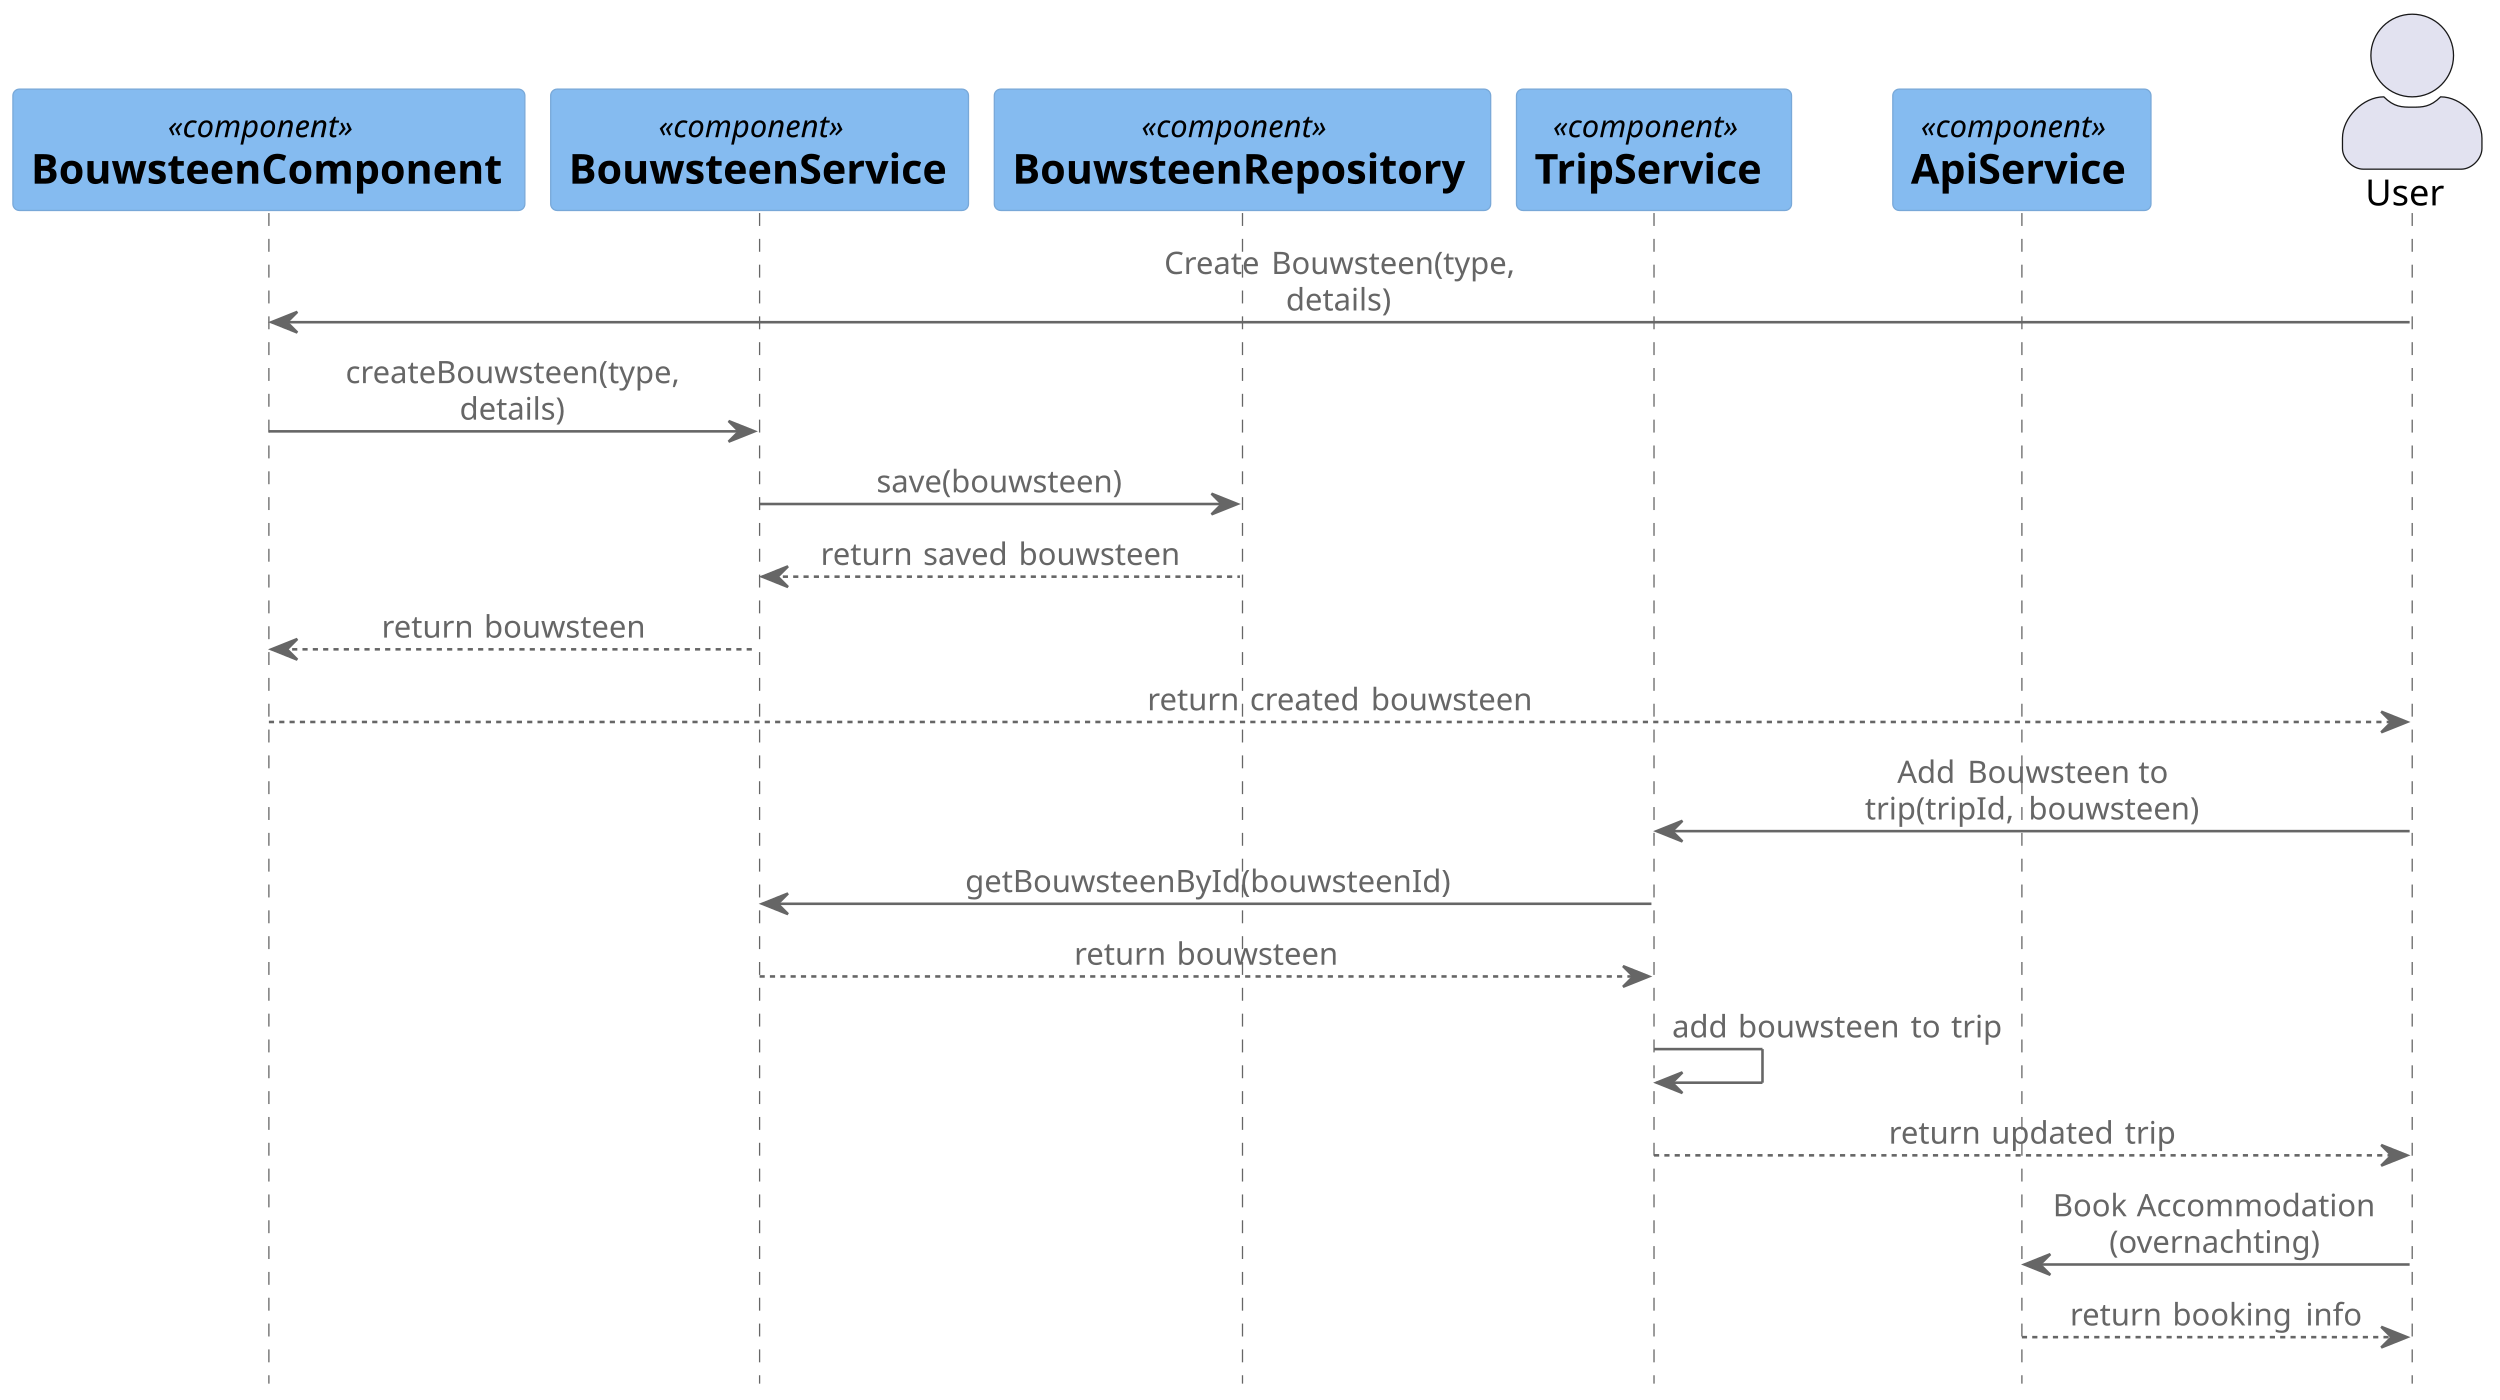
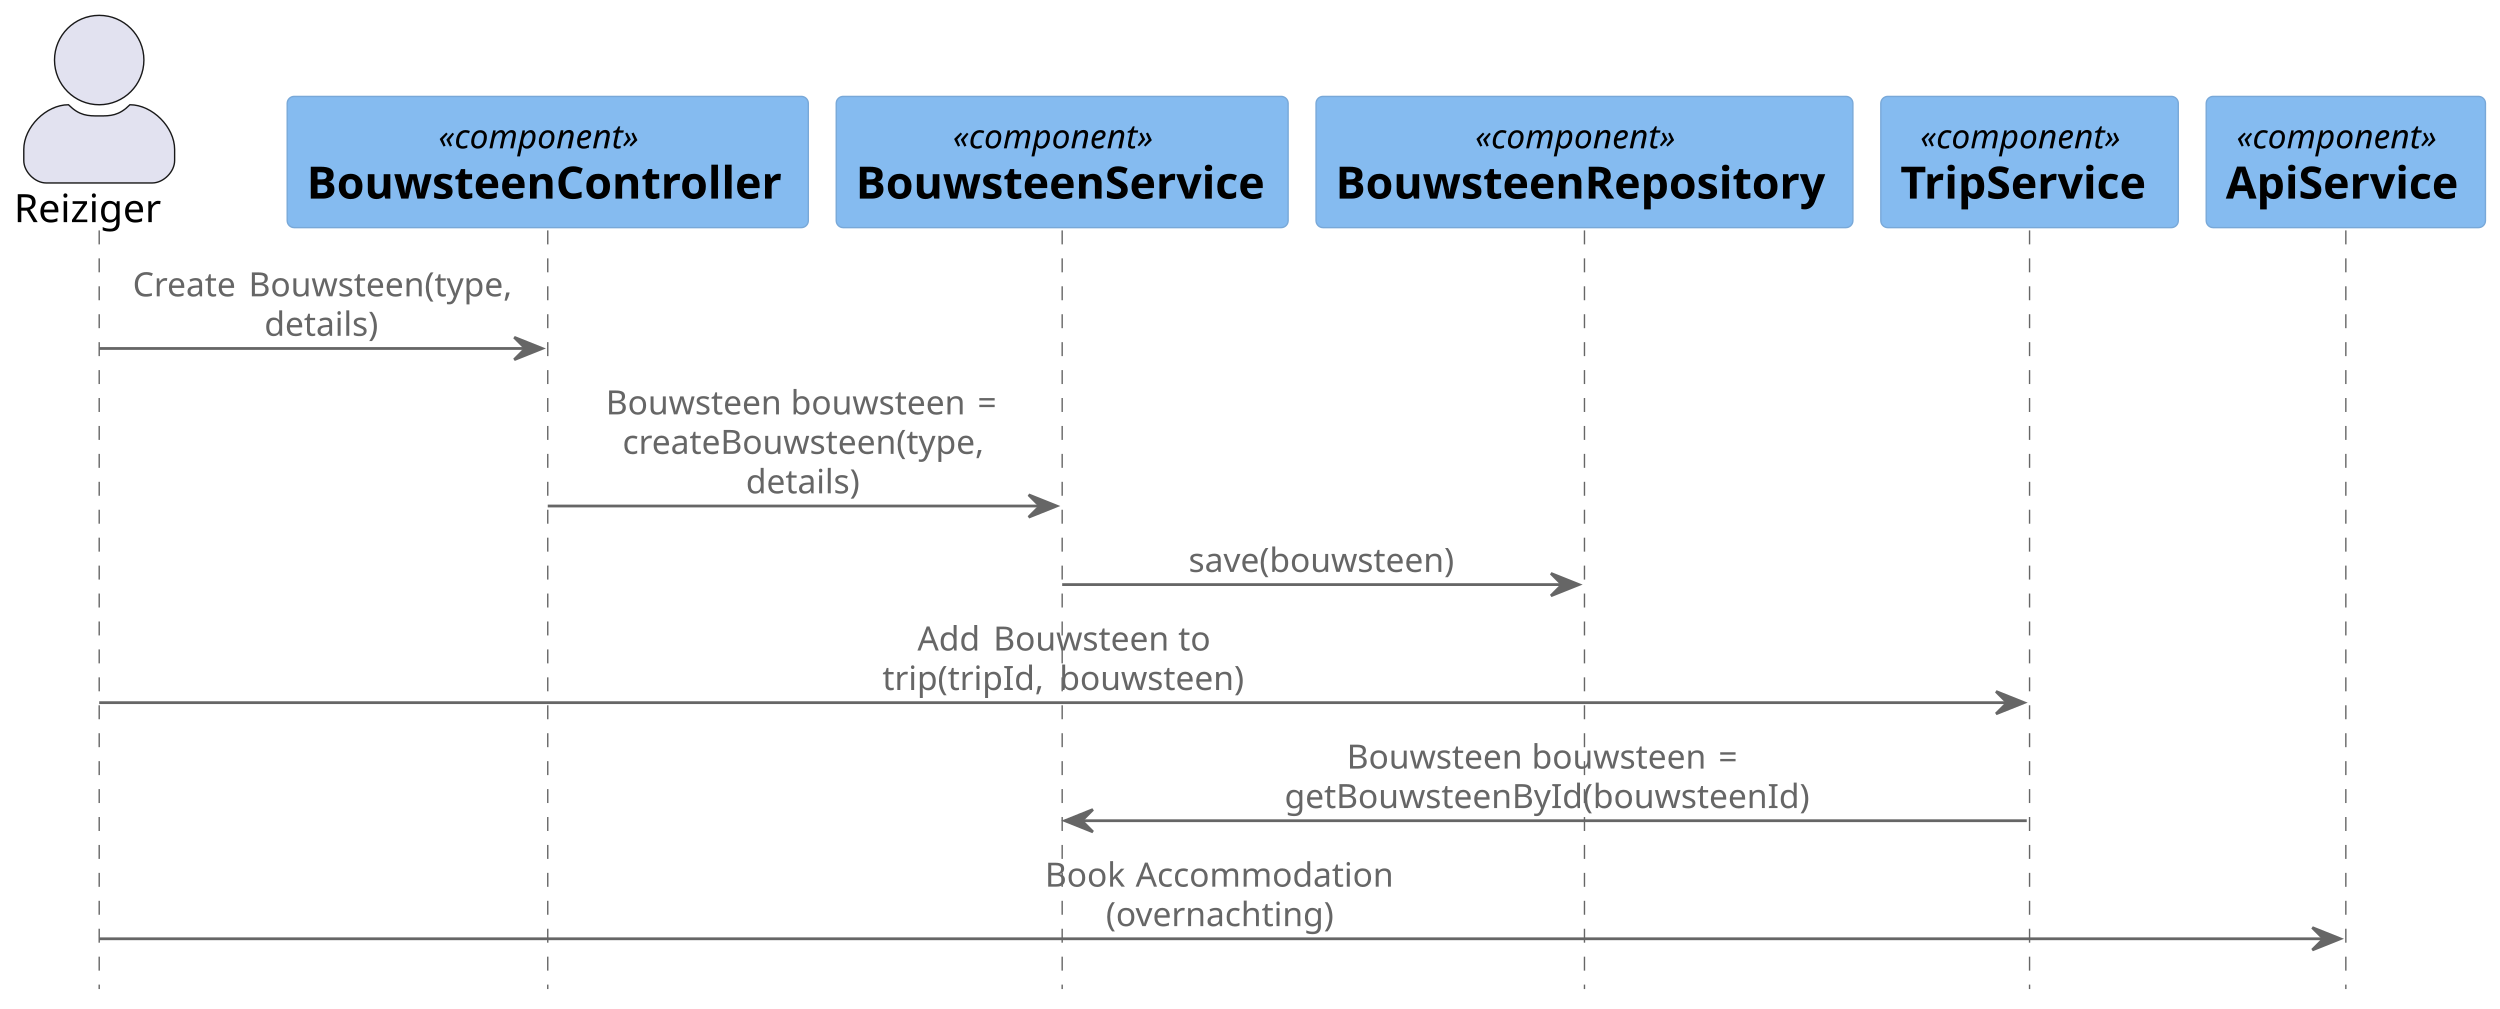
- <svg xmlns="http://www.w3.org/2000/svg" contentStyleType="text/css" height="542px" preserveAspectRatio="none" style="width:968px;height:542px;background:#FFFFFF;" version="1.1" viewBox="0 0 968 542" width="968px" zoomAndPan="magnify">
+ <svg xmlns="http://www.w3.org/2000/svg" contentStyleType="text/css" height="361px" preserveAspectRatio="none" style="width:895px;height:361px;background:#FFFFFF;" version="1.1" viewBox="0 0 895 361" width="895px" zoomAndPan="magnify">
  <defs />
  <g>
-     <line style="stroke:#666666;stroke-width:0.5;stroke-dasharray:5.0,5.0;" x1="104.113" x2="104.113" y1="82.488" y2="535.746" />
-     <line style="stroke:#666666;stroke-width:0.5;stroke-dasharray:5.0,5.0;" x1="294.113" x2="294.113" y1="82.488" y2="535.746" />
-     <line style="stroke:#666666;stroke-width:0.5;stroke-dasharray:5.0,5.0;" x1="481.094" x2="481.094" y1="82.488" y2="535.746" />
-     <line style="stroke:#666666;stroke-width:0.5;stroke-dasharray:5.0,5.0;" x1="640.434" x2="640.434" y1="82.488" y2="535.746" />
-     <line style="stroke:#666666;stroke-width:0.5;stroke-dasharray:5.0,5.0;" x1="782.877" x2="782.877" y1="82.488" y2="535.746" />
-     <line style="stroke:#666666;stroke-width:0.5;stroke-dasharray:5.0,5.0;" x1="934.008" x2="934.008" y1="82.488" y2="535.746" />
-     <rect fill="#85BBF0" height="46.977" rx="2.5" ry="2.5" style="stroke:#78A8D8;stroke-width:0.5;" width="198.227" x="5" y="34.512" />
-     <text fill="#000000" font-family="sans-serif" font-size="12" font-style="italic" lengthAdjust="spacing" textLength="78.287" x="64.97" y="53.113">«component»</text>
-     <text fill="#000000" font-family="sans-serif" font-size="16" font-weight="bold" lengthAdjust="spacing" textLength="184.227" x="12" y="71.113">BouwsteenComponent</text>
-     <rect fill="#85BBF0" height="46.977" rx="2.5" ry="2.5" style="stroke:#78A8D8;stroke-width:0.5;" width="161.773" x="213.227" y="34.512" />
-     <text fill="#000000" font-family="sans-serif" font-size="12" font-style="italic" lengthAdjust="spacing" textLength="78.287" x="254.97" y="53.113">«component»</text>
-     <text fill="#000000" font-family="sans-serif" font-size="16" font-weight="bold" lengthAdjust="spacing" textLength="147.773" x="220.227" y="71.113">BouwsteenService</text>
-     <rect fill="#85BBF0" height="46.977" rx="2.5" ry="2.5" style="stroke:#78A8D8;stroke-width:0.5;" width="192.188" x="385" y="34.512" />
-     <text fill="#000000" font-family="sans-serif" font-size="12" font-style="italic" lengthAdjust="spacing" textLength="78.287" x="441.95" y="53.113">«component»</text>
-     <text fill="#000000" font-family="sans-serif" font-size="16" font-weight="bold" lengthAdjust="spacing" textLength="178.188" x="392" y="71.113">BouwsteenRepository</text>
-     <rect fill="#85BBF0" height="46.977" rx="2.5" ry="2.5" style="stroke:#78A8D8;stroke-width:0.5;" width="106.492" x="587.188" y="34.512" />
-     <text fill="#000000" font-family="sans-serif" font-size="12" font-style="italic" lengthAdjust="spacing" textLength="78.287" x="601.29" y="53.113">«component»</text>
-     <text fill="#000000" font-family="sans-serif" font-size="16" font-weight="bold" lengthAdjust="spacing" textLength="92.492" x="594.188" y="71.113">TripService</text>
-     <rect fill="#85BBF0" height="46.977" rx="2.5" ry="2.5" style="stroke:#78A8D8;stroke-width:0.5;" width="99.961" x="732.896" y="34.512" />
-     <text fill="#000000" font-family="sans-serif" font-size="12" font-style="italic" lengthAdjust="spacing" textLength="78.287" x="743.733" y="53.113">«component»</text>
-     <text fill="#000000" font-family="sans-serif" font-size="16" font-weight="bold" lengthAdjust="spacing" textLength="85.961" x="739.896" y="71.113">ApiService</text>
-     <text fill="#000000" font-family="sans-serif" font-size="14" lengthAdjust="spacing" textLength="30.365" x="915.825" y="79.535">User</text>
-     <ellipse cx="934.008" cy="21.5" fill="#E2E2F0" rx="16" ry="16" style="stroke:#181818;stroke-width:0.5;" />
-     <path d="M934.008,41.5 C938.008,41.5 941.008,41.5 945.008,37.5 C953.008,37.5 961.008,45.5 961.008,53.5 L961.008,57.5 C961.008,61.5 957.008,65.5 953.008,65.5 L915.008,65.5 C911.008,65.5 907.008,61.5 907.008,57.5 L907.008,53.5 C907.008,45.5 915.008,37.5 923.008,37.5 C927.008,41.5 930.008,41.5 934.008,41.5 " fill="#E2E2F0" style="stroke:#181818;stroke-width:0.5;" />
-     <polygon fill="#666666" points="115.113,120.754,105.113,124.754,115.113,128.754,111.113,124.754" style="stroke:#666666;stroke-width:1.0;" />
-     <line style="stroke:#666666;stroke-width:1.0;" x1="109.113" x2="933.008" y1="124.754" y2="124.754" />
-     <text fill="#666666" font-family="sans-serif" font-size="12" lengthAdjust="spacing" textLength="37.699" x="450.769" y="106.09">Create</text>
-     <text fill="#666666" font-family="sans-serif" font-size="12" lengthAdjust="spacing" textLength="3.797" x="488.469" y="106.09"> </text>
-     <text fill="#666666" font-family="sans-serif" font-size="12" lengthAdjust="spacing" textLength="95.086" x="492.266" y="106.09">Bouwsteen(type,</text>
-     <text fill="#666666" font-family="sans-serif" font-size="12" lengthAdjust="spacing" textLength="42.31" x="497.905" y="120.223">details)</text>
-     <polygon fill="#666666" points="282.113,163.019,292.113,167.019,282.113,171.019,286.113,167.019" style="stroke:#666666;stroke-width:1.0;" />
-     <line style="stroke:#666666;stroke-width:1.0;" x1="104.113" x2="288.113" y1="167.019" y2="167.019" />
-     <text fill="#666666" font-family="sans-serif" font-size="12" lengthAdjust="spacing" textLength="130.629" x="133.799" y="148.356">createBouwsteen(type,</text>
-     <text fill="#666666" font-family="sans-serif" font-size="12" lengthAdjust="spacing" textLength="42.31" x="177.958" y="162.488">details)</text>
-     <polygon fill="#666666" points="469.094,191.152,479.094,195.152,469.094,199.152,473.094,195.152" style="stroke:#666666;stroke-width:1.0;" />
-     <line style="stroke:#666666;stroke-width:1.0;" x1="294.113" x2="475.094" y1="195.152" y2="195.152" />
-     <text fill="#666666" font-family="sans-serif" font-size="12" lengthAdjust="spacing" textLength="96.486" x="339.36" y="190.621">save(bouwsteen)</text>
-     <polygon fill="#666666" points="305.113,219.285,295.113,223.285,305.113,227.285,301.113,223.285" style="stroke:#666666;stroke-width:1.0;" />
-     <line style="stroke:#666666;stroke-width:1.0;stroke-dasharray:2.0,2.0;" x1="299.113" x2="480.094" y1="223.285" y2="223.285" />
-     <text fill="#666666" font-family="sans-serif" font-size="12" lengthAdjust="spacing" textLength="35.889" x="317.745" y="218.754">return</text>
-     <text fill="#666666" font-family="sans-serif" font-size="12" lengthAdjust="spacing" textLength="3.797" x="353.634" y="218.754"> </text>
-     <text fill="#666666" font-family="sans-serif" font-size="12" lengthAdjust="spacing" textLength="33.193" x="357.431" y="218.754">saved</text>
-     <text fill="#666666" font-family="sans-serif" font-size="12" lengthAdjust="spacing" textLength="3.797" x="390.624" y="218.754"> </text>
-     <text fill="#666666" font-family="sans-serif" font-size="12" lengthAdjust="spacing" textLength="63.041" x="394.421" y="218.754">bouwsteen</text>
-     <polygon fill="#666666" points="115.113,247.418,105.113,251.418,115.113,255.418,111.113,251.418" style="stroke:#666666;stroke-width:1.0;" />
-     <line style="stroke:#666666;stroke-width:1.0;stroke-dasharray:2.0,2.0;" x1="109.113" x2="293.113" y1="251.418" y2="251.418" />
-     <text fill="#666666" font-family="sans-serif" font-size="12" lengthAdjust="spacing" textLength="35.889" x="147.75" y="246.887">return</text>
-     <text fill="#666666" font-family="sans-serif" font-size="12" lengthAdjust="spacing" textLength="3.797" x="183.639" y="246.887"> </text>
-     <text fill="#666666" font-family="sans-serif" font-size="12" lengthAdjust="spacing" textLength="63.041" x="187.435" y="246.887">bouwsteen</text>
-     <polygon fill="#666666" points="922.008,275.551,932.008,279.551,922.008,283.551,926.008,279.551" style="stroke:#666666;stroke-width:1.0;" />
-     <line style="stroke:#666666;stroke-width:1.0;stroke-dasharray:2.0,2.0;" x1="104.113" x2="928.008" y1="279.551" y2="279.551" />
-     <text fill="#666666" font-family="sans-serif" font-size="12" lengthAdjust="spacing" textLength="35.889" x="444.251" y="275.019">return</text>
-     <text fill="#666666" font-family="sans-serif" font-size="12" lengthAdjust="spacing" textLength="3.797" x="480.14" y="275.019"> </text>
-     <text fill="#666666" font-family="sans-serif" font-size="12" lengthAdjust="spacing" textLength="43.096" x="483.937" y="275.019">created</text>
-     <text fill="#666666" font-family="sans-serif" font-size="12" lengthAdjust="spacing" textLength="3.797" x="527.032" y="275.019"> </text>
-     <text fill="#666666" font-family="sans-serif" font-size="12" lengthAdjust="spacing" textLength="63.041" x="530.829" y="275.019">bouwsteen</text>
-     <polygon fill="#666666" points="651.434,317.816,641.434,321.816,651.434,325.816,647.434,321.816" style="stroke:#666666;stroke-width:1.0;" />
-     <line style="stroke:#666666;stroke-width:1.0;" x1="645.434" x2="933.008" y1="321.816" y2="321.816" />
-     <text fill="#666666" font-family="sans-serif" font-size="12" lengthAdjust="spacing" textLength="23.385" x="734.606" y="303.152">Add</text>
-     <text fill="#666666" font-family="sans-serif" font-size="12" lengthAdjust="spacing" textLength="3.797" x="757.991" y="303.152"> </text>
-     <text fill="#666666" font-family="sans-serif" font-size="12" lengthAdjust="spacing" textLength="62.391" x="761.788" y="303.152">Bouwsteen</text>
-     <text fill="#666666" font-family="sans-serif" font-size="12" lengthAdjust="spacing" textLength="3.797" x="824.179" y="303.152"> </text>
-     <text fill="#666666" font-family="sans-serif" font-size="12" lengthAdjust="spacing" textLength="11.859" x="827.976" y="303.152">to</text>
-     <text fill="#666666" font-family="sans-serif" font-size="12" lengthAdjust="spacing" textLength="59.549" x="722.076" y="317.285">trip(tripId,</text>
-     <text fill="#666666" font-family="sans-serif" font-size="12" lengthAdjust="spacing" textLength="3.797" x="781.625" y="317.285"> </text>
-     <text fill="#666666" font-family="sans-serif" font-size="12" lengthAdjust="spacing" textLength="66.943" x="785.422" y="317.285">bouwsteen)</text>
-     <polygon fill="#666666" points="305.113,345.949,295.113,349.949,305.113,353.949,301.113,349.949" style="stroke:#666666;stroke-width:1.0;" />
-     <line style="stroke:#666666;stroke-width:1.0;" x1="299.113" x2="639.434" y1="349.949" y2="349.949" />
-     <text fill="#666666" font-family="sans-serif" font-size="12" lengthAdjust="spacing" textLength="187.084" x="373.731" y="345.418">getBouwsteenById(bouwsteenId)</text>
-     <polygon fill="#666666" points="628.434,374.082,638.434,378.082,628.434,382.082,632.434,378.082" style="stroke:#666666;stroke-width:1.0;" />
-     <line style="stroke:#666666;stroke-width:1.0;stroke-dasharray:2.0,2.0;" x1="294.113" x2="634.434" y1="378.082" y2="378.082" />
-     <text fill="#666666" font-family="sans-serif" font-size="12" lengthAdjust="spacing" textLength="35.889" x="415.91" y="373.551">return</text>
-     <text fill="#666666" font-family="sans-serif" font-size="12" lengthAdjust="spacing" textLength="3.797" x="451.799" y="373.551"> </text>
-     <text fill="#666666" font-family="sans-serif" font-size="12" lengthAdjust="spacing" textLength="63.041" x="455.596" y="373.551">bouwsteen</text>
-     <line style="stroke:#666666;stroke-width:1.0;" x1="640.434" x2="682.434" y1="406.215" y2="406.215" />
-     <line style="stroke:#666666;stroke-width:1.0;" x1="682.434" x2="682.434" y1="406.215" y2="419.215" />
-     <line style="stroke:#666666;stroke-width:1.0;" x1="641.434" x2="682.434" y1="419.215" y2="419.215" />
-     <polygon fill="#666666" points="651.434,415.215,641.434,419.215,651.434,423.215,647.434,419.215" style="stroke:#666666;stroke-width:1.0;" />
-     <text fill="#666666" font-family="sans-serif" font-size="12" lengthAdjust="spacing" textLength="21.732" x="647.434" y="401.684">add</text>
-     <text fill="#666666" font-family="sans-serif" font-size="12" lengthAdjust="spacing" textLength="3.797" x="669.166" y="401.684"> </text>
-     <text fill="#666666" font-family="sans-serif" font-size="12" lengthAdjust="spacing" textLength="63.041" x="672.963" y="401.684">bouwsteen</text>
-     <text fill="#666666" font-family="sans-serif" font-size="12" lengthAdjust="spacing" textLength="3.797" x="736.004" y="401.684"> </text>
-     <text fill="#666666" font-family="sans-serif" font-size="12" lengthAdjust="spacing" textLength="11.859" x="739.801" y="401.684">to</text>
-     <text fill="#666666" font-family="sans-serif" font-size="12" lengthAdjust="spacing" textLength="3.797" x="751.66" y="401.684"> </text>
-     <text fill="#666666" font-family="sans-serif" font-size="12" lengthAdjust="spacing" textLength="20.42" x="755.457" y="401.684">trip</text>
-     <polygon fill="#666666" points="922.008,443.348,932.008,447.348,922.008,451.348,926.008,447.348" style="stroke:#666666;stroke-width:1.0;" />
-     <line style="stroke:#666666;stroke-width:1.0;stroke-dasharray:2.0,2.0;" x1="640.434" x2="928.008" y1="447.348" y2="447.348" />
-     <text fill="#666666" font-family="sans-serif" font-size="12" lengthAdjust="spacing" textLength="35.889" x="731.316" y="442.816">return</text>
-     <text fill="#666666" font-family="sans-serif" font-size="12" lengthAdjust="spacing" textLength="3.797" x="767.205" y="442.816"> </text>
-     <text fill="#666666" font-family="sans-serif" font-size="12" lengthAdjust="spacing" textLength="47.906" x="771.002" y="442.816">updated</text>
-     <text fill="#666666" font-family="sans-serif" font-size="12" lengthAdjust="spacing" textLength="3.797" x="818.908" y="442.816"> </text>
-     <text fill="#666666" font-family="sans-serif" font-size="12" lengthAdjust="spacing" textLength="20.42" x="822.705" y="442.816">trip</text>
-     <polygon fill="#666666" points="793.877,485.613,783.877,489.613,793.877,493.613,789.877,489.613" style="stroke:#666666;stroke-width:1.0;" />
-     <line style="stroke:#666666;stroke-width:1.0;" x1="787.877" x2="933.008" y1="489.613" y2="489.613" />
-     <text fill="#666666" font-family="sans-serif" font-size="12" lengthAdjust="spacing" textLength="28.658" x="794.877" y="470.949">Book</text>
-     <text fill="#666666" font-family="sans-serif" font-size="12" lengthAdjust="spacing" textLength="3.797" x="823.535" y="470.949"> </text>
-     <text fill="#666666" font-family="sans-serif" font-size="12" lengthAdjust="spacing" textLength="94.676" x="827.332" y="470.949">Accommodation</text>
-     <text fill="#666666" font-family="sans-serif" font-size="12" lengthAdjust="spacing" textLength="83.537" x="816.674" y="485.082">(overnachting)</text>
-     <polygon fill="#666666" points="922.008,513.746,932.008,517.746,922.008,521.746,926.008,517.746" style="stroke:#666666;stroke-width:1.0;" />
-     <line style="stroke:#666666;stroke-width:1.0;stroke-dasharray:2.0,2.0;" x1="782.877" x2="928.008" y1="517.746" y2="517.746" />
-     <text fill="#666666" font-family="sans-serif" font-size="12" lengthAdjust="spacing" textLength="35.889" x="801.498" y="513.215">return</text>
-     <text fill="#666666" font-family="sans-serif" font-size="12" lengthAdjust="spacing" textLength="3.797" x="837.387" y="513.215"> </text>
-     <text fill="#666666" font-family="sans-serif" font-size="12" lengthAdjust="spacing" textLength="47.707" x="841.184" y="513.215">booking</text>
-     <text fill="#666666" font-family="sans-serif" font-size="12" lengthAdjust="spacing" textLength="3.797" x="888.891" y="513.215"> </text>
-     <text fill="#666666" font-family="sans-serif" font-size="12" lengthAdjust="spacing" textLength="22.699" x="892.688" y="513.215">info</text>
+     <line style="stroke:#666666;stroke-width:0.5;stroke-dasharray:5.0,5.0;" x1="35.515" x2="35.515" y1="82.488" y2="354.082" />
+     <line style="stroke:#666666;stroke-width:0.5;stroke-dasharray:5.0,5.0;" x1="196.097" x2="196.097" y1="82.488" y2="354.082" />
+     <line style="stroke:#666666;stroke-width:0.5;stroke-dasharray:5.0,5.0;" x1="380.261" x2="380.261" y1="82.488" y2="354.082" />
+     <line style="stroke:#666666;stroke-width:0.5;stroke-dasharray:5.0,5.0;" x1="567.241" x2="567.241" y1="82.488" y2="354.082" />
+     <line style="stroke:#666666;stroke-width:0.5;stroke-dasharray:5.0,5.0;" x1="726.581" x2="726.581" y1="82.488" y2="354.082" />
+     <line style="stroke:#666666;stroke-width:0.5;stroke-dasharray:5.0,5.0;" x1="839.808" x2="839.808" y1="82.488" y2="354.082" />
+     <text fill="#000000" font-family="sans-serif" font-size="14" lengthAdjust="spacing" textLength="55.029" x="5" y="79.535">Reiziger</text>
+     <ellipse cx="35.515" cy="21.5" fill="#E2E2F0" rx="16" ry="16" style="stroke:#181818;stroke-width:0.5;" />
+     <path d="M35.515,41.5 C39.515,41.5 42.515,41.5 46.515,37.5 C54.515,37.5 62.515,45.5 62.515,53.5 L62.515,57.5 C62.515,61.5 58.515,65.5 54.515,65.5 L16.515,65.5 C12.515,65.5 8.515,61.5 8.515,57.5 L8.515,53.5 C8.515,45.5 16.515,37.5 24.515,37.5 C28.515,41.5 31.515,41.5 35.515,41.5 " fill="#E2E2F0" style="stroke:#181818;stroke-width:0.5;" />
+     <rect fill="#85BBF0" height="46.977" rx="2.5" ry="2.5" style="stroke:#78A8D8;stroke-width:0.5;" width="186.555" x="102.819" y="34.512" />
+     <text fill="#000000" font-family="sans-serif" font-size="12" font-style="italic" lengthAdjust="spacing" textLength="78.287" x="156.953" y="53.113">«component»</text>
+     <text fill="#000000" font-family="sans-serif" font-size="16" font-weight="bold" lengthAdjust="spacing" textLength="172.555" x="109.819" y="71.113">BouwsteenController</text>
+     <rect fill="#85BBF0" height="46.977" rx="2.5" ry="2.5" style="stroke:#78A8D8;stroke-width:0.5;" width="161.773" x="299.374" y="34.512" />
+     <text fill="#000000" font-family="sans-serif" font-size="12" font-style="italic" lengthAdjust="spacing" textLength="78.287" x="341.117" y="53.113">«component»</text>
+     <text fill="#000000" font-family="sans-serif" font-size="16" font-weight="bold" lengthAdjust="spacing" textLength="147.773" x="306.374" y="71.113">BouwsteenService</text>
+     <rect fill="#85BBF0" height="46.977" rx="2.5" ry="2.5" style="stroke:#78A8D8;stroke-width:0.5;" width="192.188" x="471.147" y="34.512" />
+     <text fill="#000000" font-family="sans-serif" font-size="12" font-style="italic" lengthAdjust="spacing" textLength="78.287" x="528.098" y="53.113">«component»</text>
+     <text fill="#000000" font-family="sans-serif" font-size="16" font-weight="bold" lengthAdjust="spacing" textLength="178.188" x="478.147" y="71.113">BouwsteenRepository</text>
+     <rect fill="#85BBF0" height="46.977" rx="2.5" ry="2.5" style="stroke:#78A8D8;stroke-width:0.5;" width="106.492" x="673.335" y="34.512" />
+     <text fill="#000000" font-family="sans-serif" font-size="12" font-style="italic" lengthAdjust="spacing" textLength="78.287" x="687.438" y="53.113">«component»</text>
+     <text fill="#000000" font-family="sans-serif" font-size="16" font-weight="bold" lengthAdjust="spacing" textLength="92.492" x="680.335" y="71.113">TripService</text>
+     <rect fill="#85BBF0" height="46.977" rx="2.5" ry="2.5" style="stroke:#78A8D8;stroke-width:0.5;" width="99.961" x="789.827" y="34.512" />
+     <text fill="#000000" font-family="sans-serif" font-size="12" font-style="italic" lengthAdjust="spacing" textLength="78.287" x="800.664" y="53.113">«component»</text>
+     <text fill="#000000" font-family="sans-serif" font-size="16" font-weight="bold" lengthAdjust="spacing" textLength="85.961" x="796.827" y="71.113">ApiService</text>
+     <polygon fill="#666666" points="184.097,120.754,194.097,124.754,184.097,128.754,188.097,124.754" style="stroke:#666666;stroke-width:1.0;" />
+     <line style="stroke:#666666;stroke-width:1.0;" x1="35.515" x2="190.097" y1="124.754" y2="124.754" />
+     <text fill="#666666" font-family="sans-serif" font-size="12" lengthAdjust="spacing" textLength="37.699" x="47.515" y="106.09">Create</text>
+     <text fill="#666666" font-family="sans-serif" font-size="12" lengthAdjust="spacing" textLength="3.797" x="85.214" y="106.09"> </text>
+     <text fill="#666666" font-family="sans-serif" font-size="12" lengthAdjust="spacing" textLength="95.086" x="89.011" y="106.09">Bouwsteen(type,</text>
+     <text fill="#666666" font-family="sans-serif" font-size="12" lengthAdjust="spacing" textLength="42.31" x="94.65" y="120.223">details)</text>
+     <polygon fill="#666666" points="368.261,177.152,378.261,181.152,368.261,185.152,372.261,181.152" style="stroke:#666666;stroke-width:1.0;" />
+     <line style="stroke:#666666;stroke-width:1.0;" x1="196.097" x2="374.261" y1="181.152" y2="181.152" />
+     <text fill="#666666" font-family="sans-serif" font-size="12" lengthAdjust="spacing" textLength="62.391" x="216.897" y="148.356">Bouwsteen</text>
+     <text fill="#666666" font-family="sans-serif" font-size="12" lengthAdjust="spacing" textLength="3.797" x="279.287" y="148.356"> </text>
+     <text fill="#666666" font-family="sans-serif" font-size="12" lengthAdjust="spacing" textLength="63.041" x="283.084" y="148.356">bouwsteen</text>
+     <text fill="#666666" font-family="sans-serif" font-size="12" lengthAdjust="spacing" textLength="3.797" x="346.125" y="148.356"> </text>
+     <text fill="#666666" font-family="sans-serif" font-size="12" lengthAdjust="spacing" textLength="9.539" x="349.922" y="148.356">=</text>
+     <text fill="#666666" font-family="sans-serif" font-size="12" lengthAdjust="spacing" textLength="130.629" x="222.864" y="162.488">createBouwsteen(type,</text>
+     <text fill="#666666" font-family="sans-serif" font-size="12" lengthAdjust="spacing" textLength="42.31" x="267.023" y="176.621">details)</text>
+     <polygon fill="#666666" points="555.241,205.285,565.241,209.285,555.241,213.285,559.241,209.285" style="stroke:#666666;stroke-width:1.0;" />
+     <line style="stroke:#666666;stroke-width:1.0;" x1="380.261" x2="561.241" y1="209.285" y2="209.285" />
+     <text fill="#666666" font-family="sans-serif" font-size="12" lengthAdjust="spacing" textLength="96.486" x="425.508" y="204.754">save(bouwsteen)</text>
+     <polygon fill="#666666" points="714.581,247.551,724.581,251.551,714.581,255.551,718.581,251.551" style="stroke:#666666;stroke-width:1.0;" />
+     <line style="stroke:#666666;stroke-width:1.0;" x1="35.515" x2="720.581" y1="251.551" y2="251.551" />
+     <text fill="#666666" font-family="sans-serif" font-size="12" lengthAdjust="spacing" textLength="23.385" x="328.434" y="232.887">Add</text>
+     <text fill="#666666" font-family="sans-serif" font-size="12" lengthAdjust="spacing" textLength="3.797" x="351.818" y="232.887"> </text>
+     <text fill="#666666" font-family="sans-serif" font-size="12" lengthAdjust="spacing" textLength="62.391" x="355.615" y="232.887">Bouwsteen</text>
+     <text fill="#666666" font-family="sans-serif" font-size="12" lengthAdjust="spacing" textLength="3.797" x="418.006" y="232.887"> </text>
+     <text fill="#666666" font-family="sans-serif" font-size="12" lengthAdjust="spacing" textLength="11.859" x="421.803" y="232.887">to</text>
+     <text fill="#666666" font-family="sans-serif" font-size="12" lengthAdjust="spacing" textLength="59.549" x="315.903" y="247.019">trip(tripId,</text>
+     <text fill="#666666" font-family="sans-serif" font-size="12" lengthAdjust="spacing" textLength="3.797" x="375.452" y="247.019"> </text>
+     <text fill="#666666" font-family="sans-serif" font-size="12" lengthAdjust="spacing" textLength="66.943" x="379.249" y="247.019">bouwsteen)</text>
+     <polygon fill="#666666" points="391.261,289.816,381.261,293.816,391.261,297.816,387.261,293.816" style="stroke:#666666;stroke-width:1.0;" />
+     <line style="stroke:#666666;stroke-width:1.0;" x1="385.261" x2="725.581" y1="293.816" y2="293.816" />
+     <text fill="#666666" font-family="sans-serif" font-size="12" lengthAdjust="spacing" textLength="62.391" x="482.139" y="275.152">Bouwsteen</text>
+     <text fill="#666666" font-family="sans-serif" font-size="12" lengthAdjust="spacing" textLength="3.797" x="544.529" y="275.152"> </text>
+     <text fill="#666666" font-family="sans-serif" font-size="12" lengthAdjust="spacing" textLength="63.041" x="548.326" y="275.152">bouwsteen</text>
+     <text fill="#666666" font-family="sans-serif" font-size="12" lengthAdjust="spacing" textLength="3.797" x="611.367" y="275.152"> </text>
+     <text fill="#666666" font-family="sans-serif" font-size="12" lengthAdjust="spacing" textLength="9.539" x="615.164" y="275.152">=</text>
+     <text fill="#666666" font-family="sans-serif" font-size="12" lengthAdjust="spacing" textLength="187.084" x="459.879" y="289.285">getBouwsteenById(bouwsteenId)</text>
+     <polygon fill="#666666" points="827.808,332.082,837.808,336.082,827.808,340.082,831.808,336.082" style="stroke:#666666;stroke-width:1.0;" />
+     <line style="stroke:#666666;stroke-width:1.0;" x1="35.515" x2="833.808" y1="336.082" y2="336.082" />
+     <text fill="#666666" font-family="sans-serif" font-size="12" lengthAdjust="spacing" textLength="28.658" x="374.096" y="317.418">Book</text>
+     <text fill="#666666" font-family="sans-serif" font-size="12" lengthAdjust="spacing" textLength="3.797" x="402.754" y="317.418"> </text>
+     <text fill="#666666" font-family="sans-serif" font-size="12" lengthAdjust="spacing" textLength="94.676" x="406.551" y="317.418">Accommodation</text>
+     <text fill="#666666" font-family="sans-serif" font-size="12" lengthAdjust="spacing" textLength="83.537" x="395.893" y="331.551">(overnachting)</text>
  </g>
</svg>
